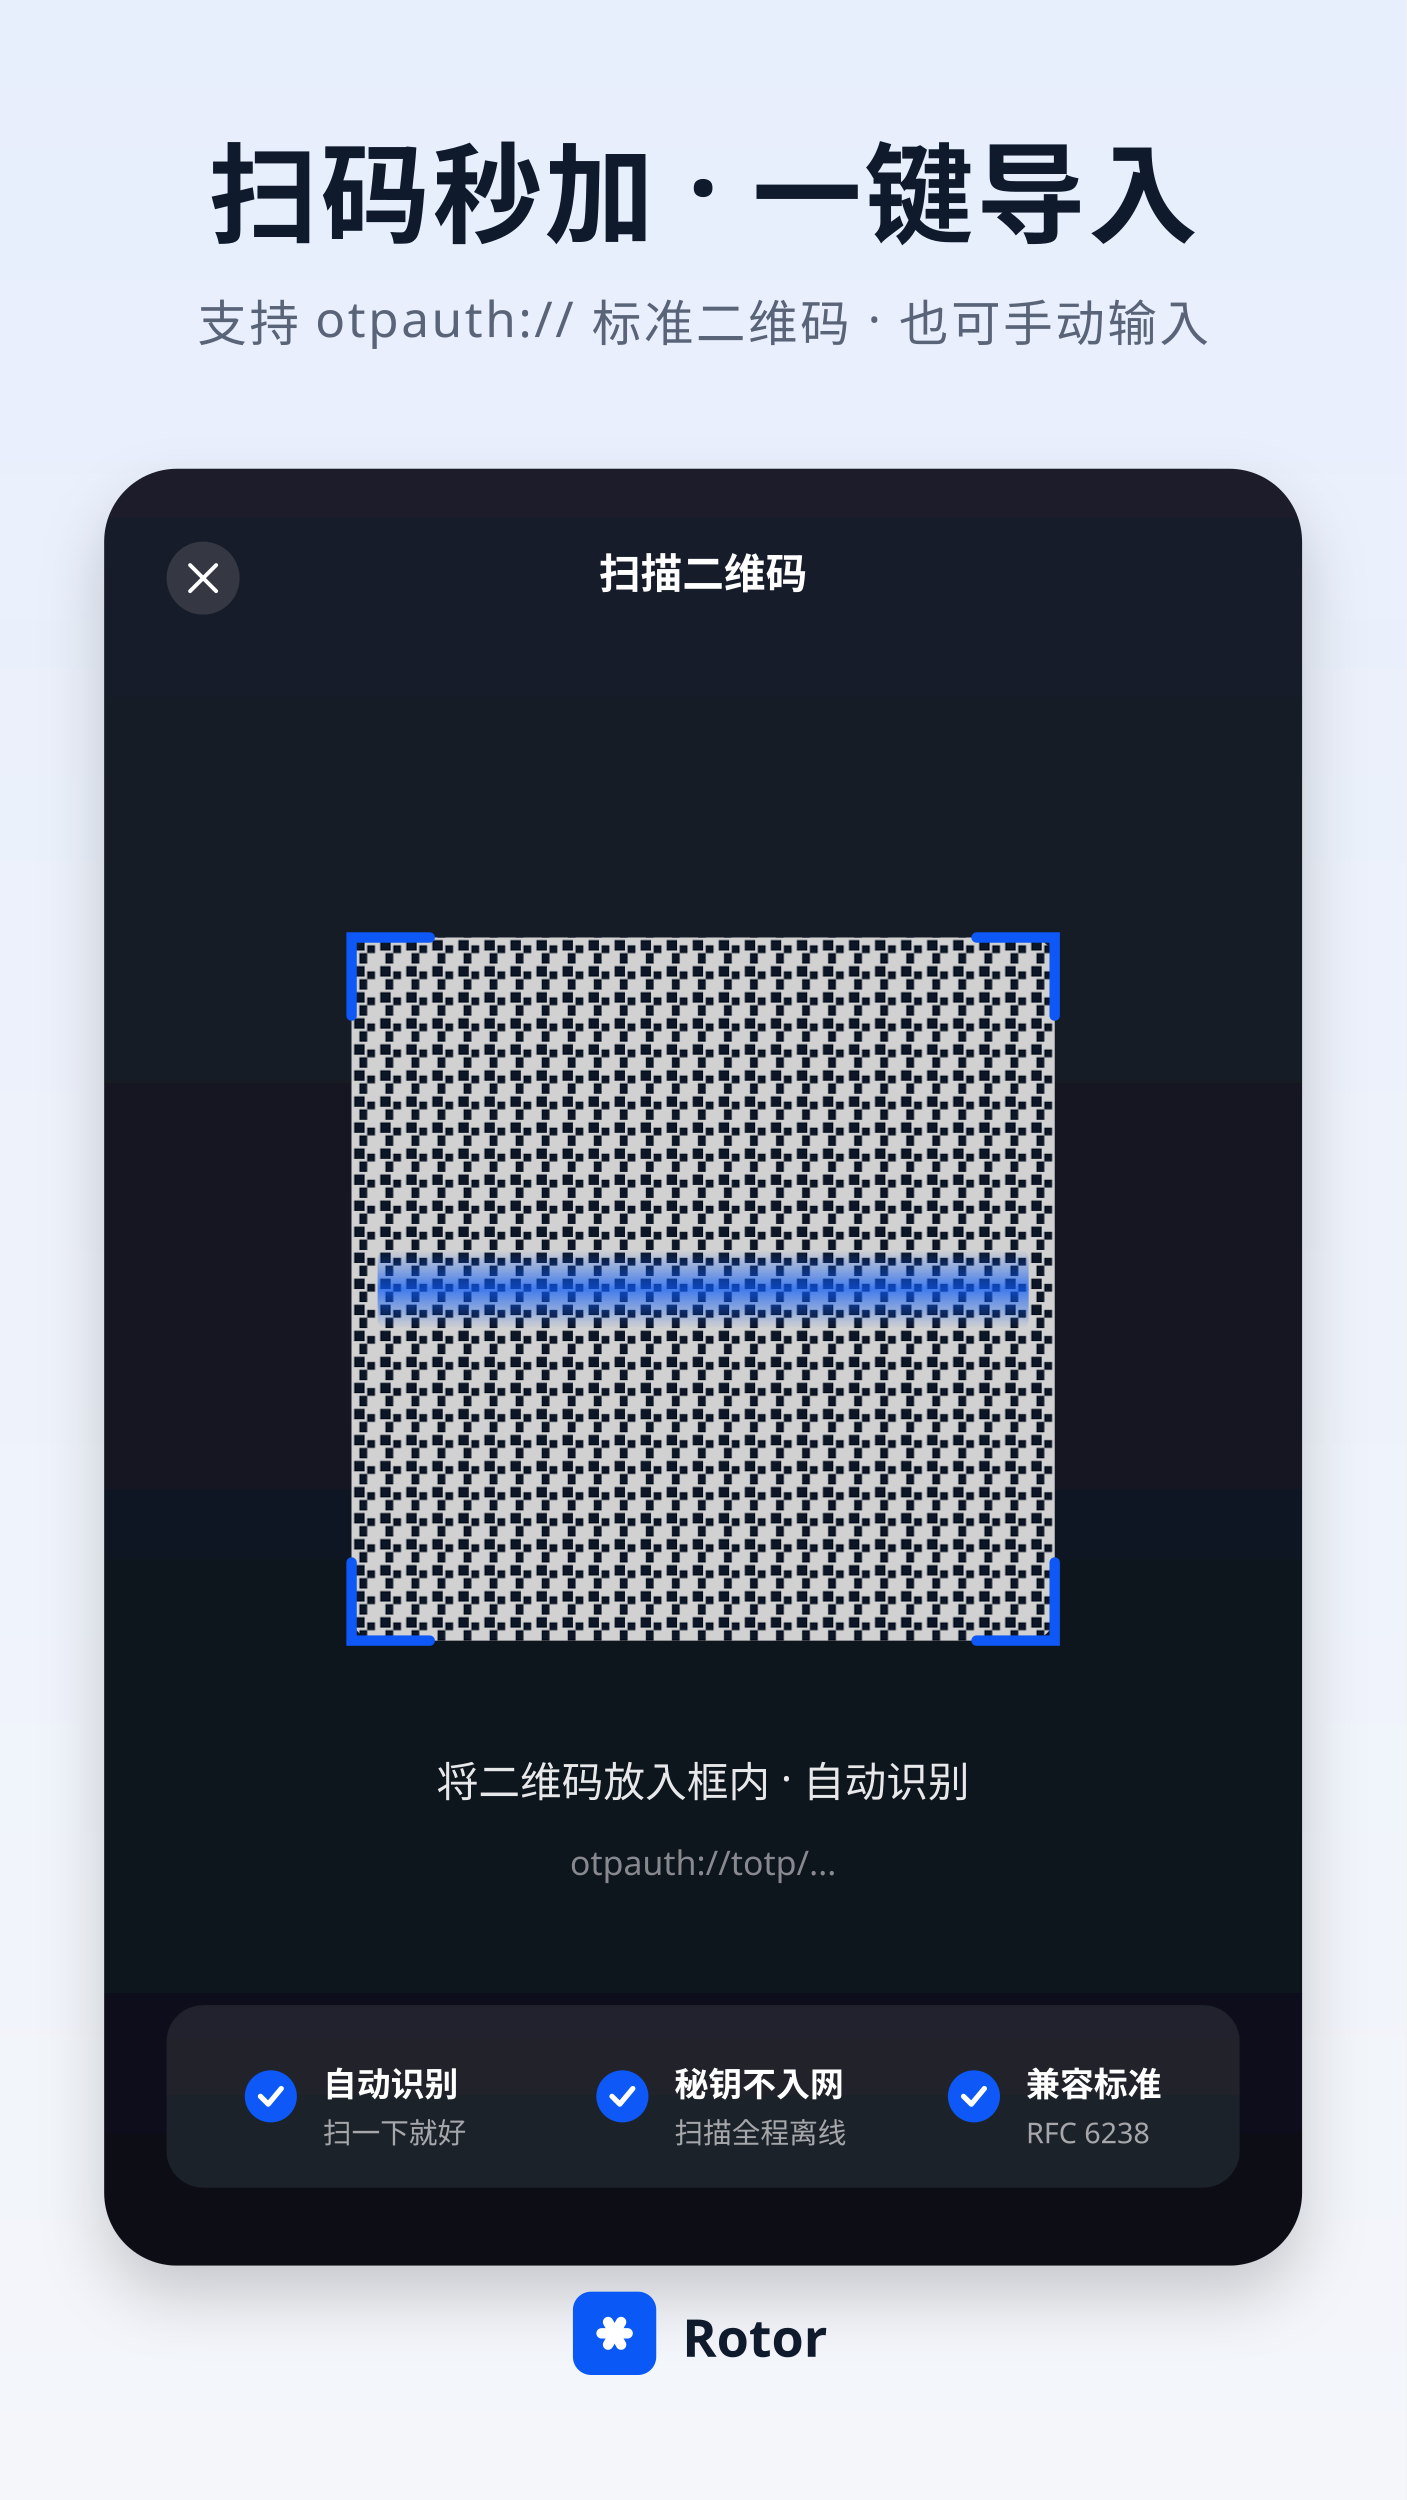
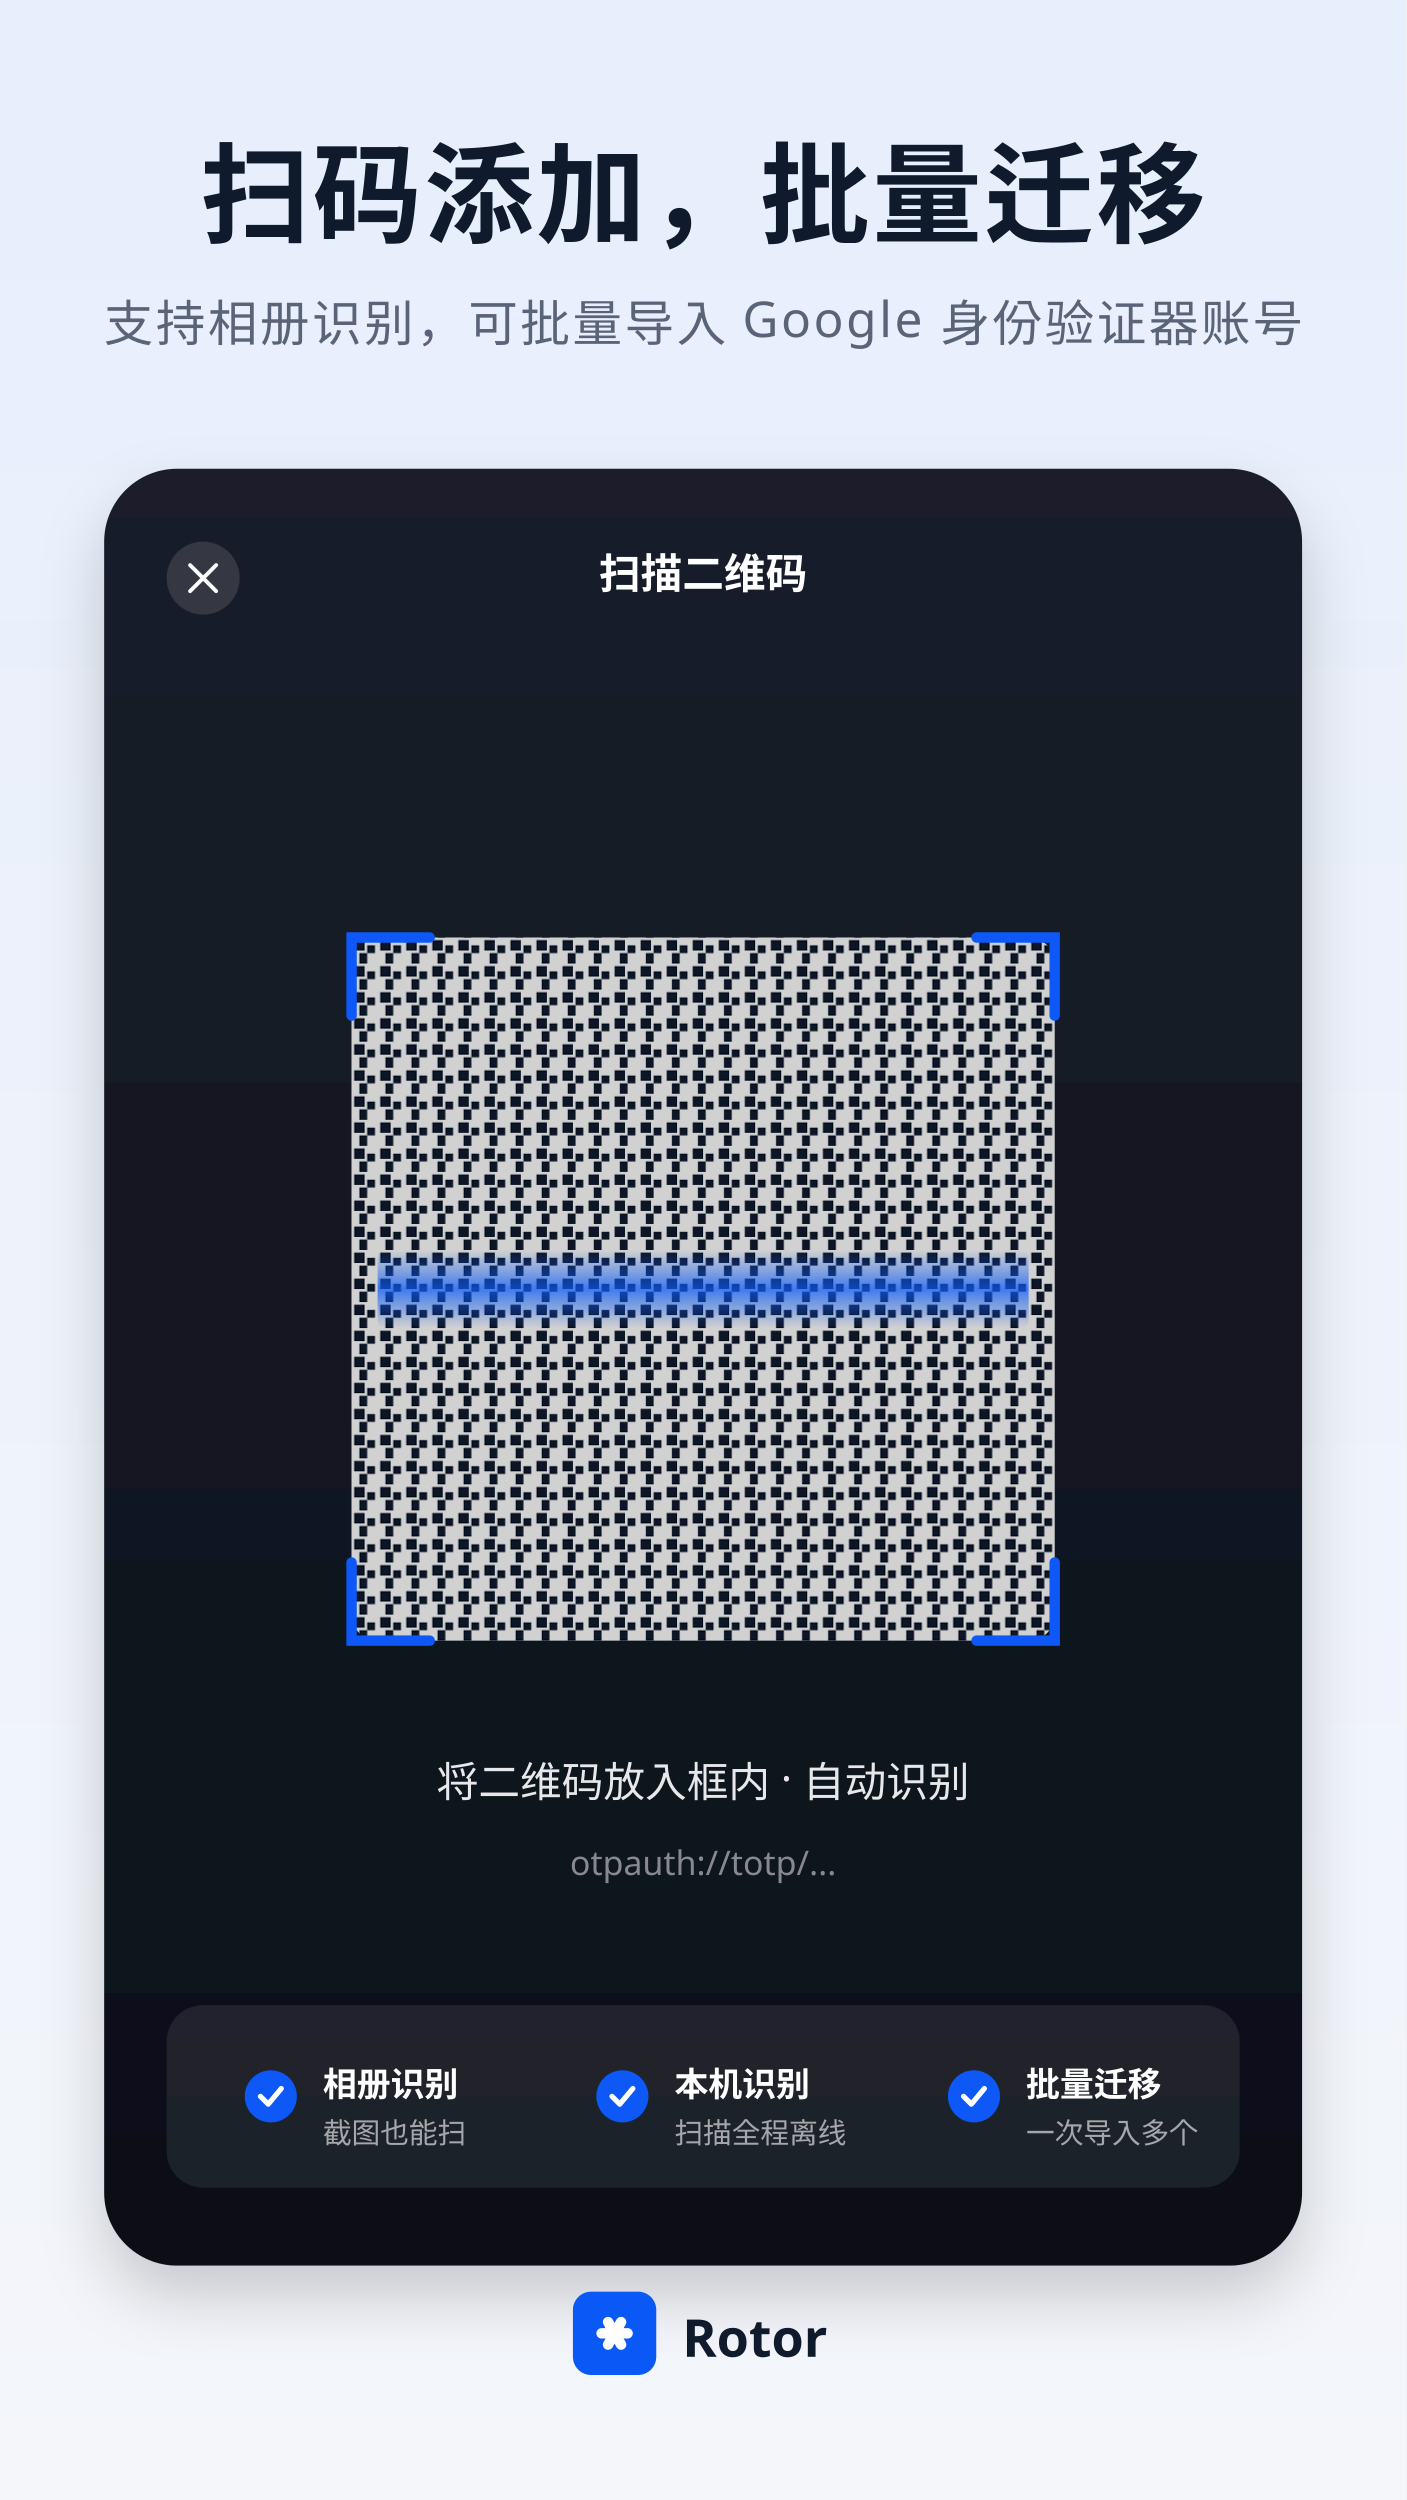
<svg xmlns="http://www.w3.org/2000/svg" width="1080" height="1920" viewBox="0 0 1080 1920">
  <defs>
    <linearGradient id="bg" x1="0" y1="0" x2="0" y2="1">
      <stop offset="0" stop-color="#E7EEFC" />
      <stop offset="1" stop-color="#F4F6FA" />
    </linearGradient>
    <linearGradient id="phoneBg" x1="0" y1="0" x2="0" y2="1">
      <stop offset="0" stop-color="#1A1F2B" />
      <stop offset="1" stop-color="#0B0F18" />
    </linearGradient>
    <linearGradient id="scanLine" x1="0" y1="0" x2="0" y2="1">
      <stop offset="0" stop-color="#0A59F7" stop-opacity="0" />
      <stop offset="0.5" stop-color="#0A59F7" stop-opacity="0.85" />
      <stop offset="1" stop-color="#0A59F7" stop-opacity="0" />
    </linearGradient>
    <filter id="phoneShadow" x="-10%" y="-5%" width="120%" height="115%">
      <feGaussianBlur in="SourceAlpha" stdDeviation="24" />
      <feOffset dx="0" dy="24" />
      <feComponentTransfer>
        <feFuncA type="linear" slope="0.18" />
      </feComponentTransfer>
      <feMerge>
        <feMergeNode />
        <feMergeNode in="SourceGraphic" />
      </feMerge>
    </filter>
    <pattern id="qr" x="0" y="0" width="20" height="20" patternUnits="userSpaceOnUse">
      <rect x="0" y="0" width="20" height="20" fill="#FFFFFF" />
      <rect x="2" y="2" width="8" height="8" fill="#0F1B2D" />
      <rect x="12" y="6" width="6" height="6" fill="#0F1B2D" />
      <rect x="6" y="12" width="6" height="10" fill="#0F1B2D" />
    </pattern>
  </defs>
  <rect width="1080" height="1920" fill="url(#bg)" />
-   <text x="540" y="180" text-anchor="middle" font-family="PingFang SC, Hiragino Sans GB, Heiti SC, sans-serif" font-size="84" font-weight="800" fill="#0F1B2D" letter-spacing="2">扫码秒加 · 一键导入</text>
-   <text x="540" y="262" text-anchor="middle" font-family="PingFang SC, Hiragino Sans GB, Heiti SC, sans-serif" font-size="38" font-weight="400" fill="#5A6478" letter-spacing="2">支持 otpauth:// 标准二维码 · 也可手动输入</text>
+   <text x="540" y="180" text-anchor="middle" font-family="PingFang SC, Hiragino Sans GB, Heiti SC, sans-serif" font-size="84" font-weight="800" fill="#0F1B2D" letter-spacing="2">扫码添加，批量迁移</text>
+   <text x="540" y="262" text-anchor="middle" font-family="PingFang SC, Hiragino Sans GB, Heiti SC, sans-serif" font-size="38" font-weight="400" fill="#5A6478" letter-spacing="2">支持相册识别，可批量导入 Google 身份验证器账号</text>
  <g filter="url(#phoneShadow)" transform="translate(80 360)">
    <rect x="0" y="0" width="920" height="1380" rx="56" fill="url(#phoneBg)" />
    <g transform="translate(48 56)">
      <rect x="0" y="0" width="56" height="56" rx="28" fill="#FFFFFF" fill-opacity="0.12" />
      <line x1="18" y1="18" x2="38" y2="38" stroke="#FFFFFF" stroke-width="3" stroke-linecap="round" />
      <line x1="38" y1="18" x2="18" y2="38" stroke="#FFFFFF" stroke-width="3" stroke-linecap="round" />
    </g>
    <text x="460" y="92" text-anchor="middle" font-family="PingFang SC, Hiragino Sans GB, Heiti SC, sans-serif" font-size="32" font-weight="600" fill="#FFFFFF">扫描二维码</text>
    <g transform="translate(190 360)">
      <rect x="0" y="0" width="540" height="540" rx="20" fill="url(#qr)" />
      <rect x="0" y="0" width="540" height="540" rx="20" fill="#000000" fill-opacity="0.18" />
      <g stroke="#0A59F7" stroke-width="8" stroke-linecap="round" fill="none">
        <path d="M 0 60 L 0 0 L 60 0" />
        <path d="M 480 0 L 540 0 L 540 60" />
        <path d="M 540 480 L 540 540 L 480 540" />
        <path d="M 60 540 L 0 540 L 0 480" />
      </g>
      <rect x="20" y="240" width="500" height="60" rx="6" fill="url(#scanLine)" opacity="0.85" />
    </g>
    <text x="460" y="1020" text-anchor="middle" font-family="PingFang SC, Hiragino Sans GB, Heiti SC, sans-serif" font-size="32" fill="#FFFFFF" fill-opacity="0.9">将二维码放入框内 · 自动识别</text>
    <text x="460" y="1080" text-anchor="middle" font-family="PingFang SC, Hiragino Sans GB, Heiti SC, sans-serif" font-size="26" fill="#FFFFFF" fill-opacity="0.5">otpauth://totp/...</text>
    <g transform="translate(48 1180)">
      <rect x="0" y="0" width="824" height="140" rx="28" fill="#FFFFFF" fill-opacity="0.08" />
      <g transform="translate(60 50)">
        <circle cx="20" cy="20" r="20" fill="#0A59F7" />
        <path d="M 12 20 L 18 26 L 28 14" stroke="#FFFFFF" stroke-width="4" fill="none" stroke-linecap="round" stroke-linejoin="round" />
-         <text x="60" y="20" font-family="PingFang SC, Hiragino Sans GB, Heiti SC, sans-serif" font-size="26" font-weight="600" fill="#FFFFFF">自动识别</text>
-         <text x="60" y="56" font-family="PingFang SC, Hiragino Sans GB, Heiti SC, sans-serif" font-size="22" fill="#FFFFFF" fill-opacity="0.6">扫一下就好</text>
+         <text x="60" y="20" font-family="PingFang SC, Hiragino Sans GB, Heiti SC, sans-serif" font-size="26" font-weight="600" fill="#FFFFFF">相册识别</text>
+         <text x="60" y="56" font-family="PingFang SC, Hiragino Sans GB, Heiti SC, sans-serif" font-size="22" fill="#FFFFFF" fill-opacity="0.6">截图也能扫</text>
      </g>
      <g transform="translate(330 50)">
        <circle cx="20" cy="20" r="20" fill="#0A59F7" />
        <path d="M 12 20 L 18 26 L 28 14" stroke="#FFFFFF" stroke-width="4" fill="none" stroke-linecap="round" stroke-linejoin="round" />
-         <text x="60" y="20" font-family="PingFang SC, Hiragino Sans GB, Heiti SC, sans-serif" font-size="26" font-weight="600" fill="#FFFFFF">秘钥不入网</text>
+         <text x="60" y="20" font-family="PingFang SC, Hiragino Sans GB, Heiti SC, sans-serif" font-size="26" font-weight="600" fill="#FFFFFF">本机识别</text>
        <text x="60" y="56" font-family="PingFang SC, Hiragino Sans GB, Heiti SC, sans-serif" font-size="22" fill="#FFFFFF" fill-opacity="0.6">扫描全程离线</text>
      </g>
      <g transform="translate(600 50)">
        <circle cx="20" cy="20" r="20" fill="#0A59F7" />
        <path d="M 12 20 L 18 26 L 28 14" stroke="#FFFFFF" stroke-width="4" fill="none" stroke-linecap="round" stroke-linejoin="round" />
-         <text x="60" y="20" font-family="PingFang SC, Hiragino Sans GB, Heiti SC, sans-serif" font-size="26" font-weight="600" fill="#FFFFFF">兼容标准</text>
-         <text x="60" y="56" font-family="PingFang SC, Hiragino Sans GB, Heiti SC, sans-serif" font-size="22" fill="#FFFFFF" fill-opacity="0.6">RFC 6238</text>
+         <text x="60" y="20" font-family="PingFang SC, Hiragino Sans GB, Heiti SC, sans-serif" font-size="26" font-weight="600" fill="#FFFFFF">批量迁移</text>
+         <text x="60" y="56" font-family="PingFang SC, Hiragino Sans GB, Heiti SC, sans-serif" font-size="22" fill="#FFFFFF" fill-opacity="0.6">一次导入多个</text>
      </g>
    </g>
  </g>
  <g transform="translate(440 1810)">
    <rect x="0" y="-50" width="64" height="64" rx="14" fill="#0A59F7" />
    <g transform="translate(32 -18)">
      <rect x="-14" y="-4" width="28" height="8" rx="4" fill="#FFFFFF" />
      <rect x="-14" y="-4" width="28" height="8" rx="4" fill="#FFFFFF" transform="rotate(60)" />
      <rect x="-14" y="-4" width="28" height="8" rx="4" fill="#FFFFFF" transform="rotate(120)" />
    </g>
    <text x="84" y="0" font-family="PingFang SC, Hiragino Sans GB, Heiti SC, sans-serif" font-size="40" font-weight="700" fill="#0F1B2D">Rotor</text>
  </g>
</svg>
